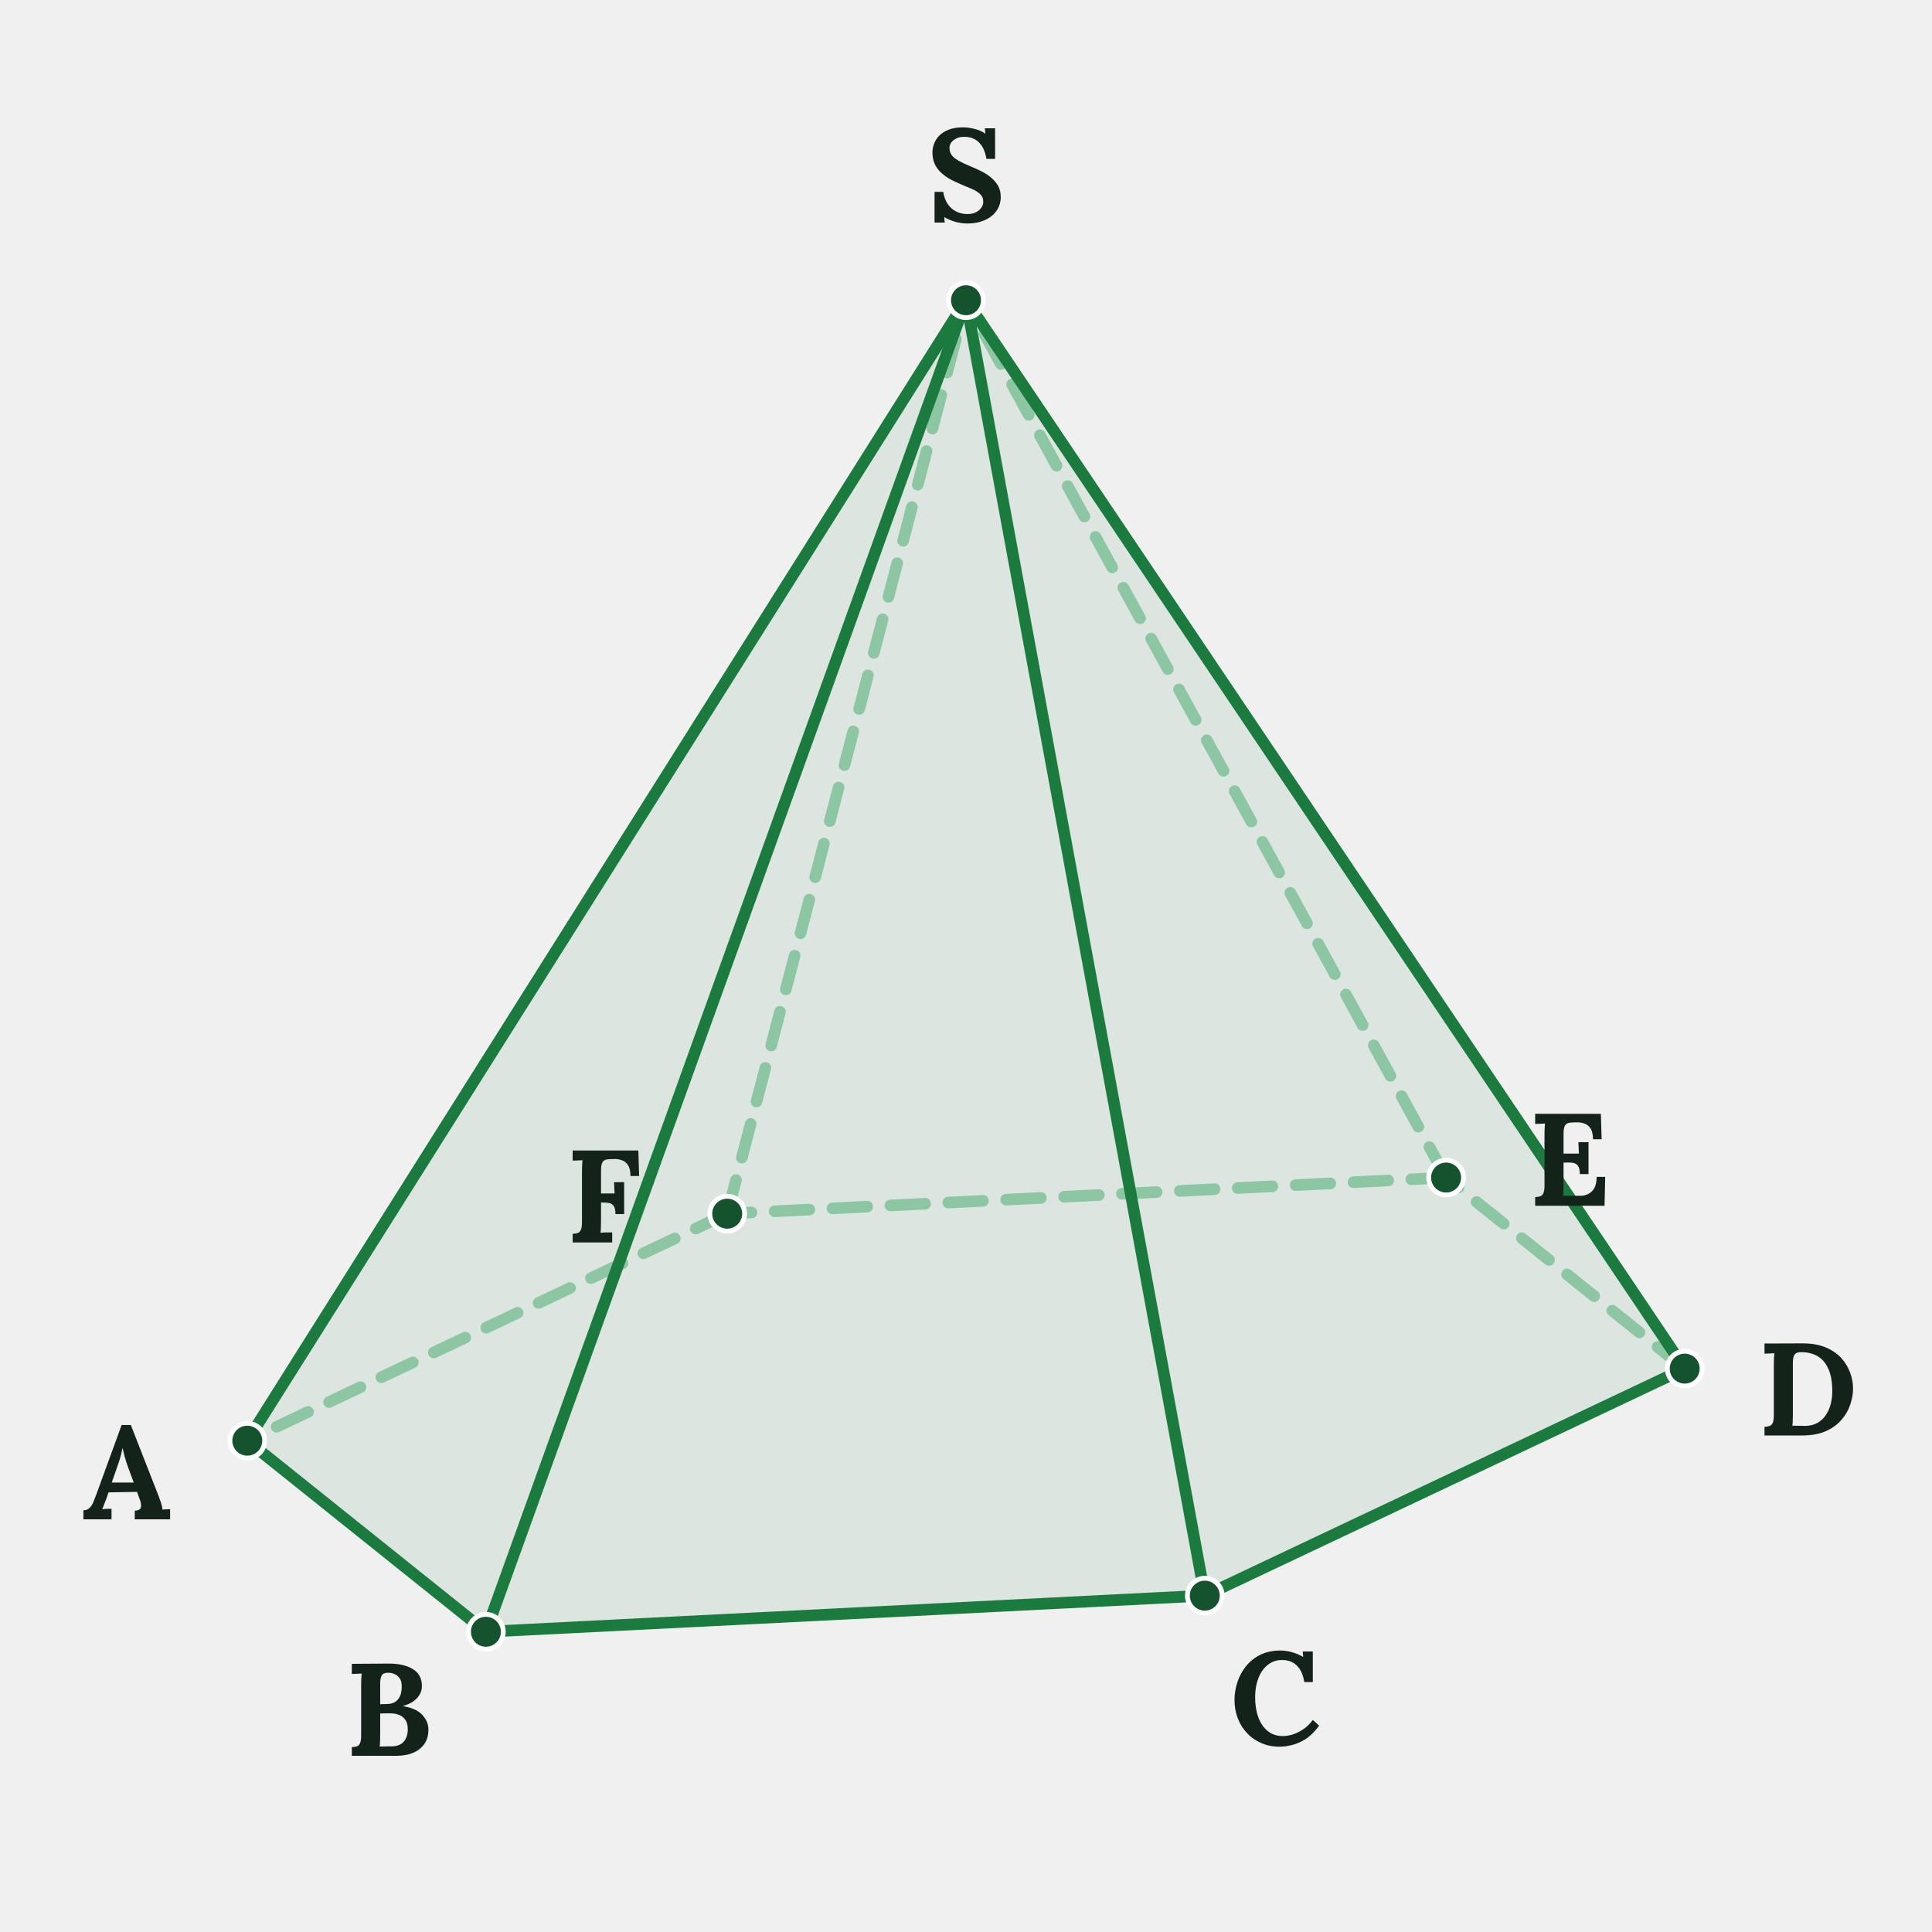
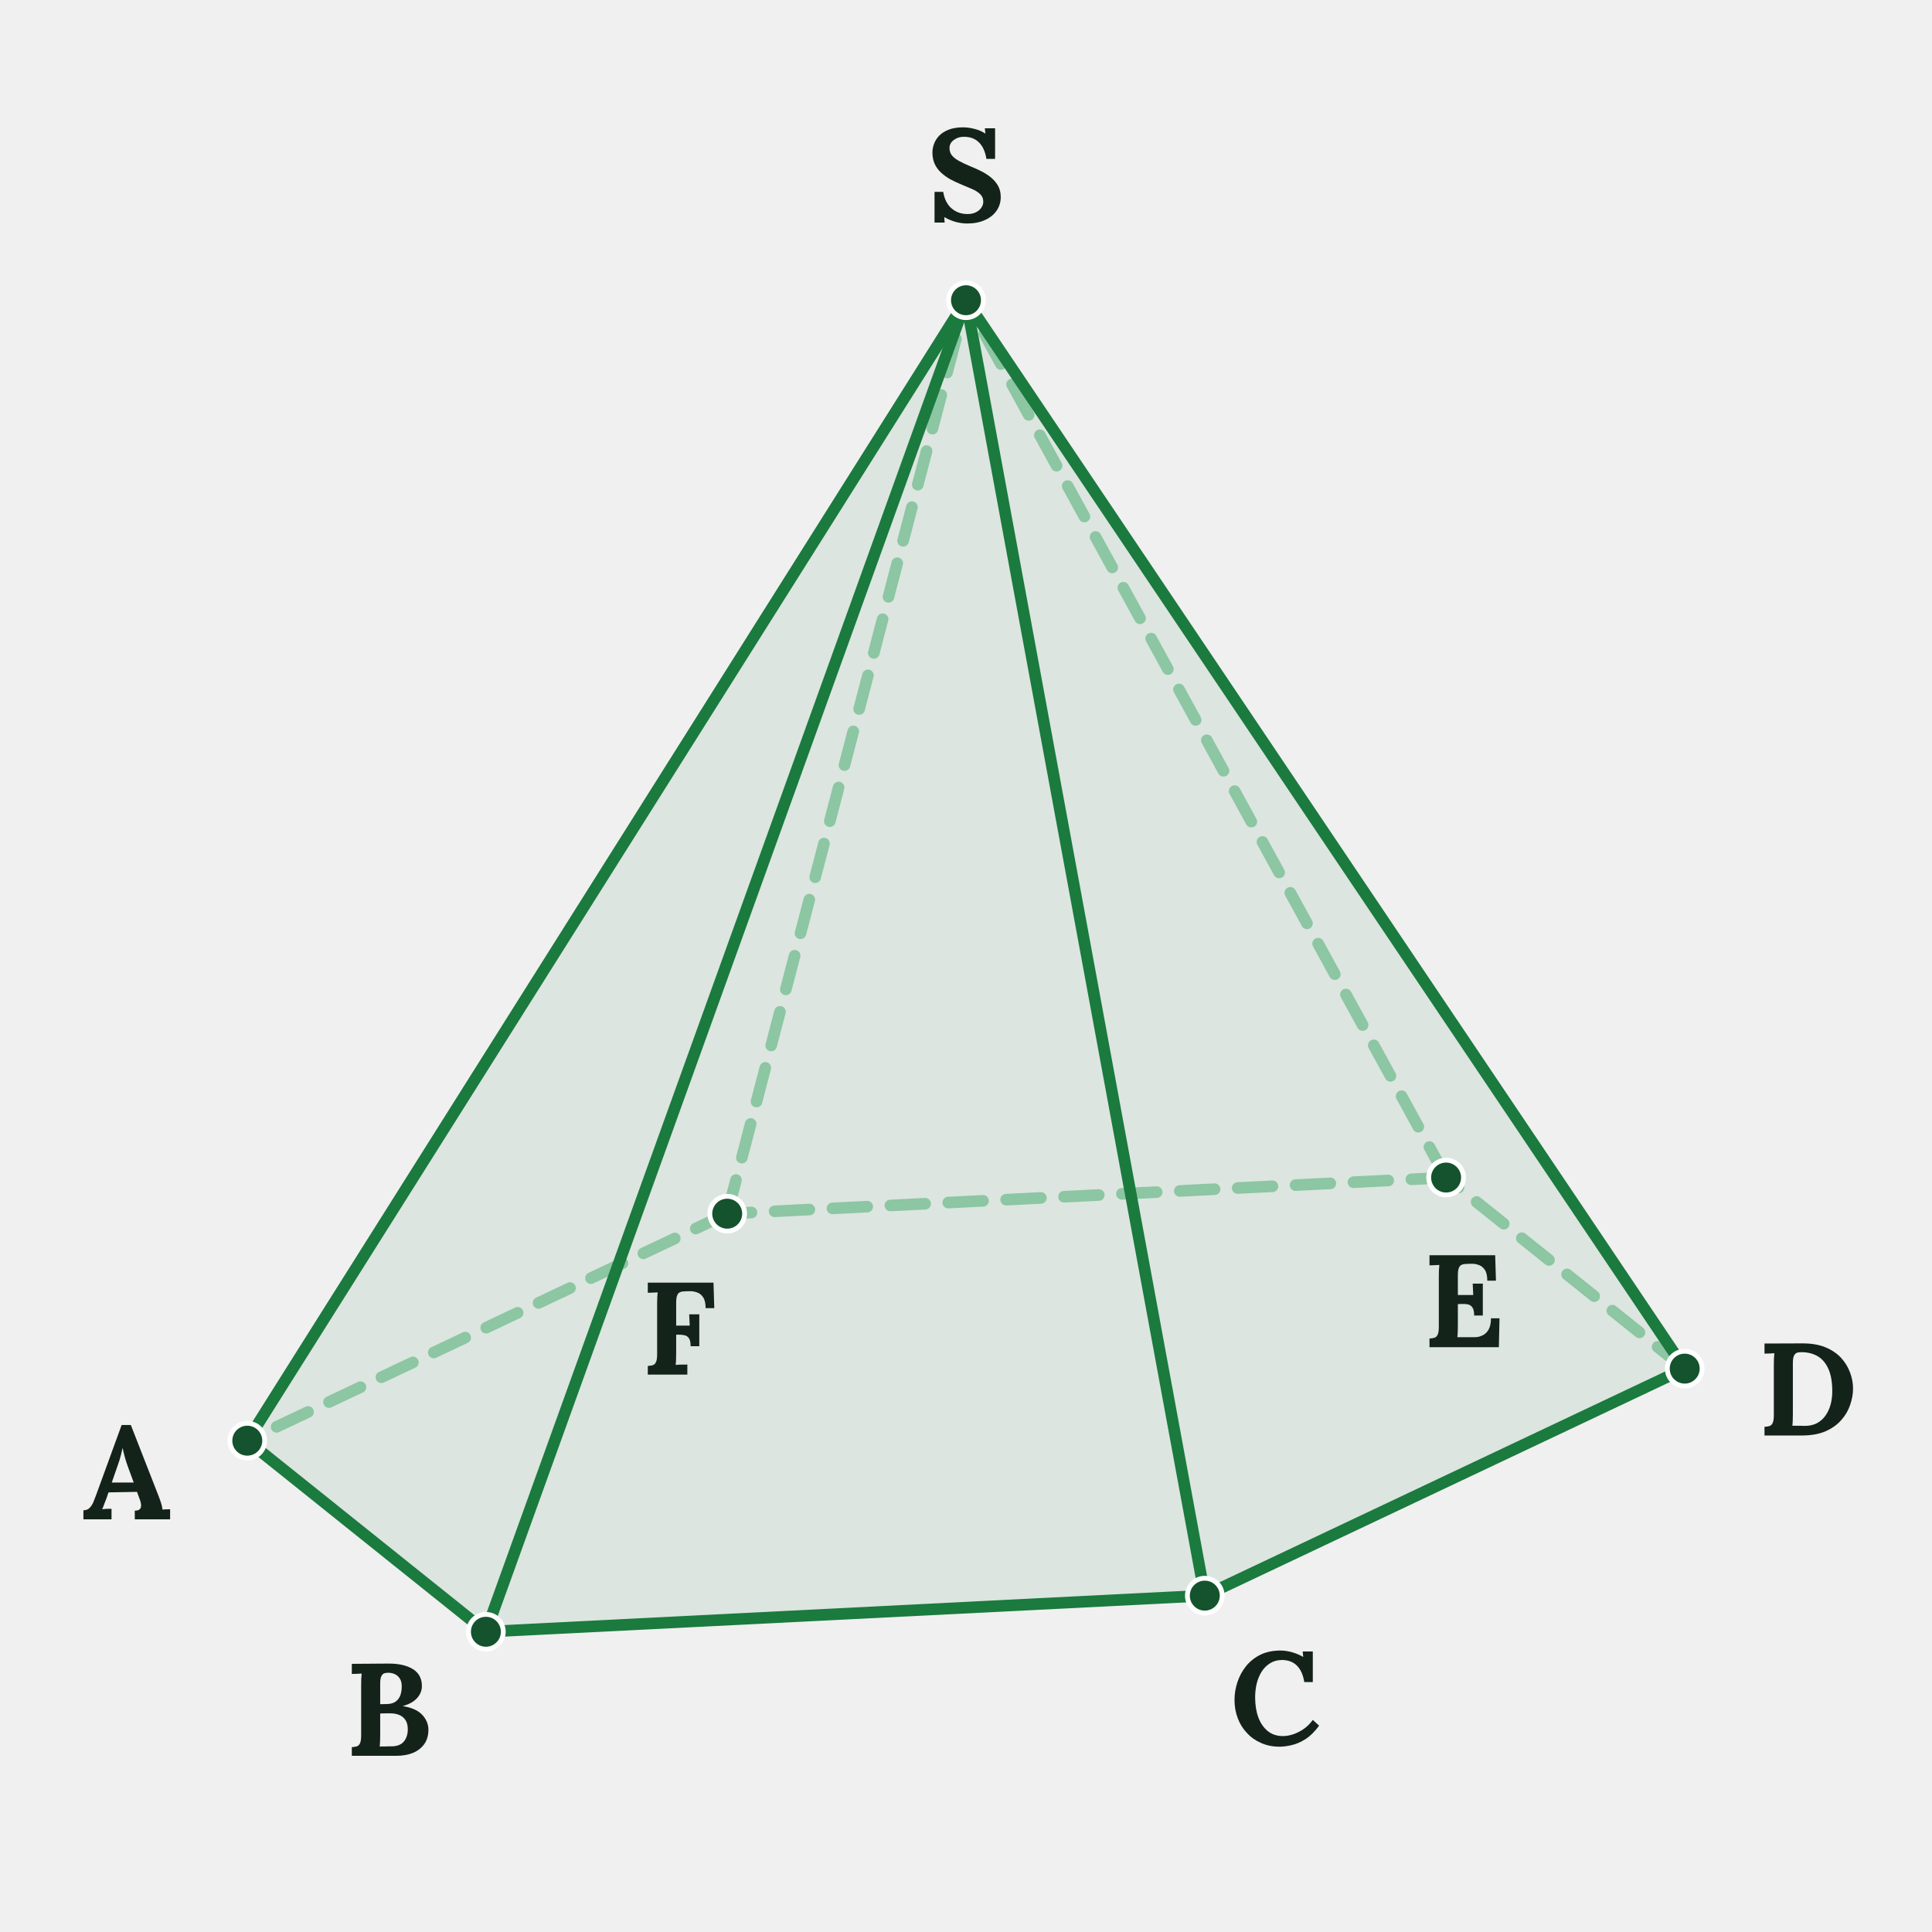
<svg xmlns="http://www.w3.org/2000/svg" viewBox="0 0 1000 1000" width="1000" height="1000">
  <polygon points="128.0,745.7 500.0,155.4 872.0,708.4 623.6,825.9 251.5,844.6" fill="#1B7A3E" fill-opacity="0.09" stroke="none" />
  <line x1="872.0" y1="708.4" x2="748.5" y2="609.5" stroke="#8CC6A3" stroke-width="6" stroke-dasharray="18,12" stroke-linecap="round" />
  <line x1="748.5" y1="609.5" x2="376.4" y2="628.2" stroke="#8CC6A3" stroke-width="6" stroke-dasharray="18,12" stroke-linecap="round" />
  <line x1="748.5" y1="609.5" x2="500.0" y2="155.4" stroke="#8CC6A3" stroke-width="6" stroke-dasharray="18,12" stroke-linecap="round" />
  <line x1="376.4" y1="628.2" x2="128.0" y2="745.7" stroke="#8CC6A3" stroke-width="6" stroke-dasharray="18,12" stroke-linecap="round" />
  <line x1="376.4" y1="628.2" x2="500.0" y2="155.4" stroke="#8CC6A3" stroke-width="6" stroke-dasharray="18,12" stroke-linecap="round" />
  <line x1="128.0" y1="745.7" x2="251.5" y2="844.6" stroke="#1B7A3E" stroke-width="6" stroke-linecap="round" />
  <line x1="128.0" y1="745.7" x2="500.0" y2="155.4" stroke="#1B7A3E" stroke-width="6" stroke-linecap="round" />
  <line x1="251.5" y1="844.6" x2="623.6" y2="825.9" stroke="#1B7A3E" stroke-width="6" stroke-linecap="round" />
  <line x1="251.5" y1="844.6" x2="500.0" y2="155.4" stroke="#1B7A3E" stroke-width="6" stroke-linecap="round" />
  <line x1="623.6" y1="825.9" x2="872.0" y2="708.4" stroke="#1B7A3E" stroke-width="6" stroke-linecap="round" />
  <line x1="623.6" y1="825.9" x2="500.0" y2="155.4" stroke="#1B7A3E" stroke-width="6" stroke-linecap="round" />
  <line x1="872.0" y1="708.4" x2="500.0" y2="155.4" stroke="#1B7A3E" stroke-width="6" stroke-linecap="round" />
  <circle cx="128.0" cy="745.7" r="9" fill="#14532D" stroke="#fff" stroke-width="2.5" />
  <circle cx="251.5" cy="844.6" r="9" fill="#14532D" stroke="#fff" stroke-width="2.5" />
  <circle cx="623.6" cy="825.9" r="9" fill="#14532D" stroke="#fff" stroke-width="2.5" />
  <circle cx="872.0" cy="708.4" r="9" fill="#14532D" stroke="#fff" stroke-width="2.5" />
  <circle cx="748.5" cy="609.5" r="9" fill="#14532D" stroke="#fff" stroke-width="2.5" />
  <circle cx="376.4" cy="628.2" r="9" fill="#14532D" stroke="#fff" stroke-width="2.5" />
  <circle cx="500.0" cy="155.4" r="9" fill="#14532D" stroke="#fff" stroke-width="2.5" />
  <path transform="translate(42.9,786.4) scale(0.068,-0.068)" d="M4 0L4 69Q32 69 49 85Q66 101 78 127Q89 153 100 183L295 718L365 718L578 173Q584 158 594 128Q604 97 606 74Q623 76 638 76Q654 77 664 77L664 0L395 0L395 66Q423 66 434 78Q444 89 443 109Q442 129 432 154L412 209L195 205L179 158Q174 145 164 120Q155 94 147 77Q163 79 186 80Q208 80 218 80L218 0L4 0ZM220 280L387 280L341 405Q328 441 318 478Q308 514 303 542L302 542Q298 525 290 491Q282 457 265 410L220 280Z" fill="#14231A" />
  <path transform="translate(178.7,908.8) scale(0.068,-0.068)" d="M50 0L50 66Q73 67 88 72Q104 77 112 95Q121 113 121 153L121 536Q121 563 122 588Q124 613 125 626Q109 625 85 624Q61 624 50 623L50 700Q119 701 188 701Q258 701 327 702Q447 703 518 658Q588 612 583 520Q581 491 565 464Q549 436 518 414Q486 392 439 379L439 378Q539 362 586 312Q633 261 633 199Q633 134 602 90Q570 45 515 22Q460 0 390 0L50 0ZM262 71Q280 71 296 71Q312 71 328 72Q344 72 359 72Q420 75 448 111Q476 147 476 202Q476 248 457 274Q438 301 408 312Q379 323 347 323Q322 323 304 323Q286 323 266 322L266 159Q266 132 265 108Q264 84 262 71ZM266 393L318 394Q360 395 384 413Q409 431 420 462Q430 492 430 528Q430 568 414 590Q398 613 374 623Q350 633 324 632Q308 632 295 627Q282 622 274 604Q266 587 266 548L266 393Z" fill="#14231A" />
  <path transform="translate(636.6,903.0) scale(0.068,-0.068)" d="M566 476Q553 559 510 601Q468 643 398 644Q346 644 307 620Q268 596 242 556Q217 516 204 465Q192 414 192 360Q192 274 216 208Q241 141 288 103Q335 65 402 65Q465 65 527 98Q589 130 631 188L679 144Q630 77 576 42Q522 8 470 -4Q419 -16 378 -16Q301 -16 238 12Q175 39 130 88Q84 136 60 200Q35 265 35 340Q35 408 57 475Q79 542 122 596Q166 651 232 684Q298 716 385 716Q424 716 470 704Q517 691 558 667L554 709L631 709L631 476L566 476Z" fill="#14231A" />
  <path transform="translate(909.9,743.0) scale(0.068,-0.068)" d="M50 66Q73 67 88 72Q104 77 112 95Q121 113 121 153L121 536Q121 563 122 588Q124 613 125 626Q109 625 85 624Q61 624 50 623L50 700L341 701Q440 701 512 672Q585 642 632 592Q678 542 701 480Q724 419 724 357Q724 296 702 233Q681 170 635 118Q589 65 515 32Q441 0 336 0L50 0L50 66ZM266 164Q266 137 265 112Q264 87 262 74Q272 75 290 74Q307 74 326 74Q345 73 357 73Q412 73 452 95Q491 117 516 154Q542 192 554 239Q566 286 566 336Q566 438 538 503Q510 568 460 600Q409 632 339 634Q315 635 298 630Q282 624 274 606Q266 588 266 549L266 164Z" fill="#14231A" />
-   <path transform="translate(791.2,624.1) scale(0.068,-0.068)" d="M390 241Q390 283 377 302Q364 321 342 326Q319 330 292 329L266 328L266 164Q266 137 265 113Q264 89 262 76L396 76Q426 76 454 90Q482 103 500 134Q518 166 518 220L583 220L578 0L50 0L50 66Q73 67 88 72Q104 77 112 95Q121 113 121 153L121 536Q121 563 122 588Q124 613 125 626Q109 625 85 624Q61 624 50 623L50 700L550 700L556 506L490 506Q490 561 471 589Q452 617 424 626Q396 636 369 635L333 634Q312 634 297 628Q282 623 274 604Q266 586 266 547L266 397L383 397L379 484L456 484L456 241L390 241Z" fill="#14231A" />
-   <path transform="translate(293.0,643.1) scale(0.068,-0.068)" d="M50 0L50 66Q73 67 88 72Q104 77 112 95Q121 113 121 153L121 536Q121 563 122 588Q124 613 125 626Q109 625 85 624Q61 624 50 623L50 700L550 700L556 506L490 506Q490 561 471 589Q452 617 424 626Q396 636 369 635L333 634Q312 634 297 628Q282 623 274 604Q266 586 266 547L266 373L369 373L365 459L442 459L442 216L376 216Q376 258 363 277Q350 296 328 300Q305 305 278 304L266 304L266 164Q266 137 265 112Q264 87 262 74Q273 75 291 76Q309 76 326 76Q344 77 351 77L351 0L50 0Z" fill="#14231A" />
+   <path transform="translate(736.5,697.3) scale(0.068,-0.068)" d="M390 241Q390 283 377 302Q364 321 342 326Q319 330 292 329L266 328L266 164Q266 137 265 113Q264 89 262 76L396 76Q426 76 454 90Q482 103 500 134Q518 166 518 220L583 220L578 0L50 0L50 66Q73 67 88 72Q104 77 112 95Q121 113 121 153L121 536Q121 563 122 588Q124 613 125 626Q109 625 85 624Q61 624 50 623L50 700L550 700L556 506L490 506Q490 561 471 589Q452 617 424 626Q396 636 369 635L333 634Q312 634 297 628Q282 623 274 604Q266 586 266 547L266 397L383 397L379 484L456 484L456 241L390 241Z" fill="#14231A" />
+   <path transform="translate(331.9,711.5) scale(0.068,-0.068)" d="M50 0L50 66Q73 67 88 72Q104 77 112 95Q121 113 121 153L121 536Q121 563 122 588Q124 613 125 626Q109 625 85 624Q61 624 50 623L50 700L550 700L556 506L490 506Q490 561 471 589Q452 617 424 626Q396 636 369 635L333 634Q312 634 297 628Q282 623 274 604Q266 586 266 547L266 373L369 373L365 459L442 459L442 216L376 216Q376 258 363 277Q350 296 328 300Q305 305 278 304L266 304L266 164Q266 137 265 112Q264 87 262 74Q273 75 291 76Q309 76 326 76Q344 77 351 77L351 0L50 0Z" fill="#14231A" />
  <path transform="translate(479.7,114.6) scale(0.068,-0.068)" d="M454 476Q445 532 422 570Q399 607 364 626Q328 645 281 644Q238 644 206 620Q173 596 173 558Q173 527 190 504Q208 481 244 461Q280 441 335 418Q373 403 413 383Q453 363 487 336Q521 308 542 272Q563 235 563 186Q563 127 531 81Q499 35 442 10Q384 -16 307 -16Q267 -16 220 -4Q174 9 133 33L136 -9L59 -9L59 225L125 225Q139 141 190 98Q240 56 310 56Q346 56 373 69Q400 82 415 104Q430 125 430 150Q430 185 406 208Q381 231 344 247Q308 263 270 278Q222 298 180 320Q139 343 108 372Q77 401 60 438Q43 476 43 525Q43 556 55 590Q67 623 94 652Q121 680 166 698Q211 716 277 716Q317 716 364 704Q412 692 446 668L442 709L520 709L520 476L454 476Z" fill="#14231A" />
</svg>
